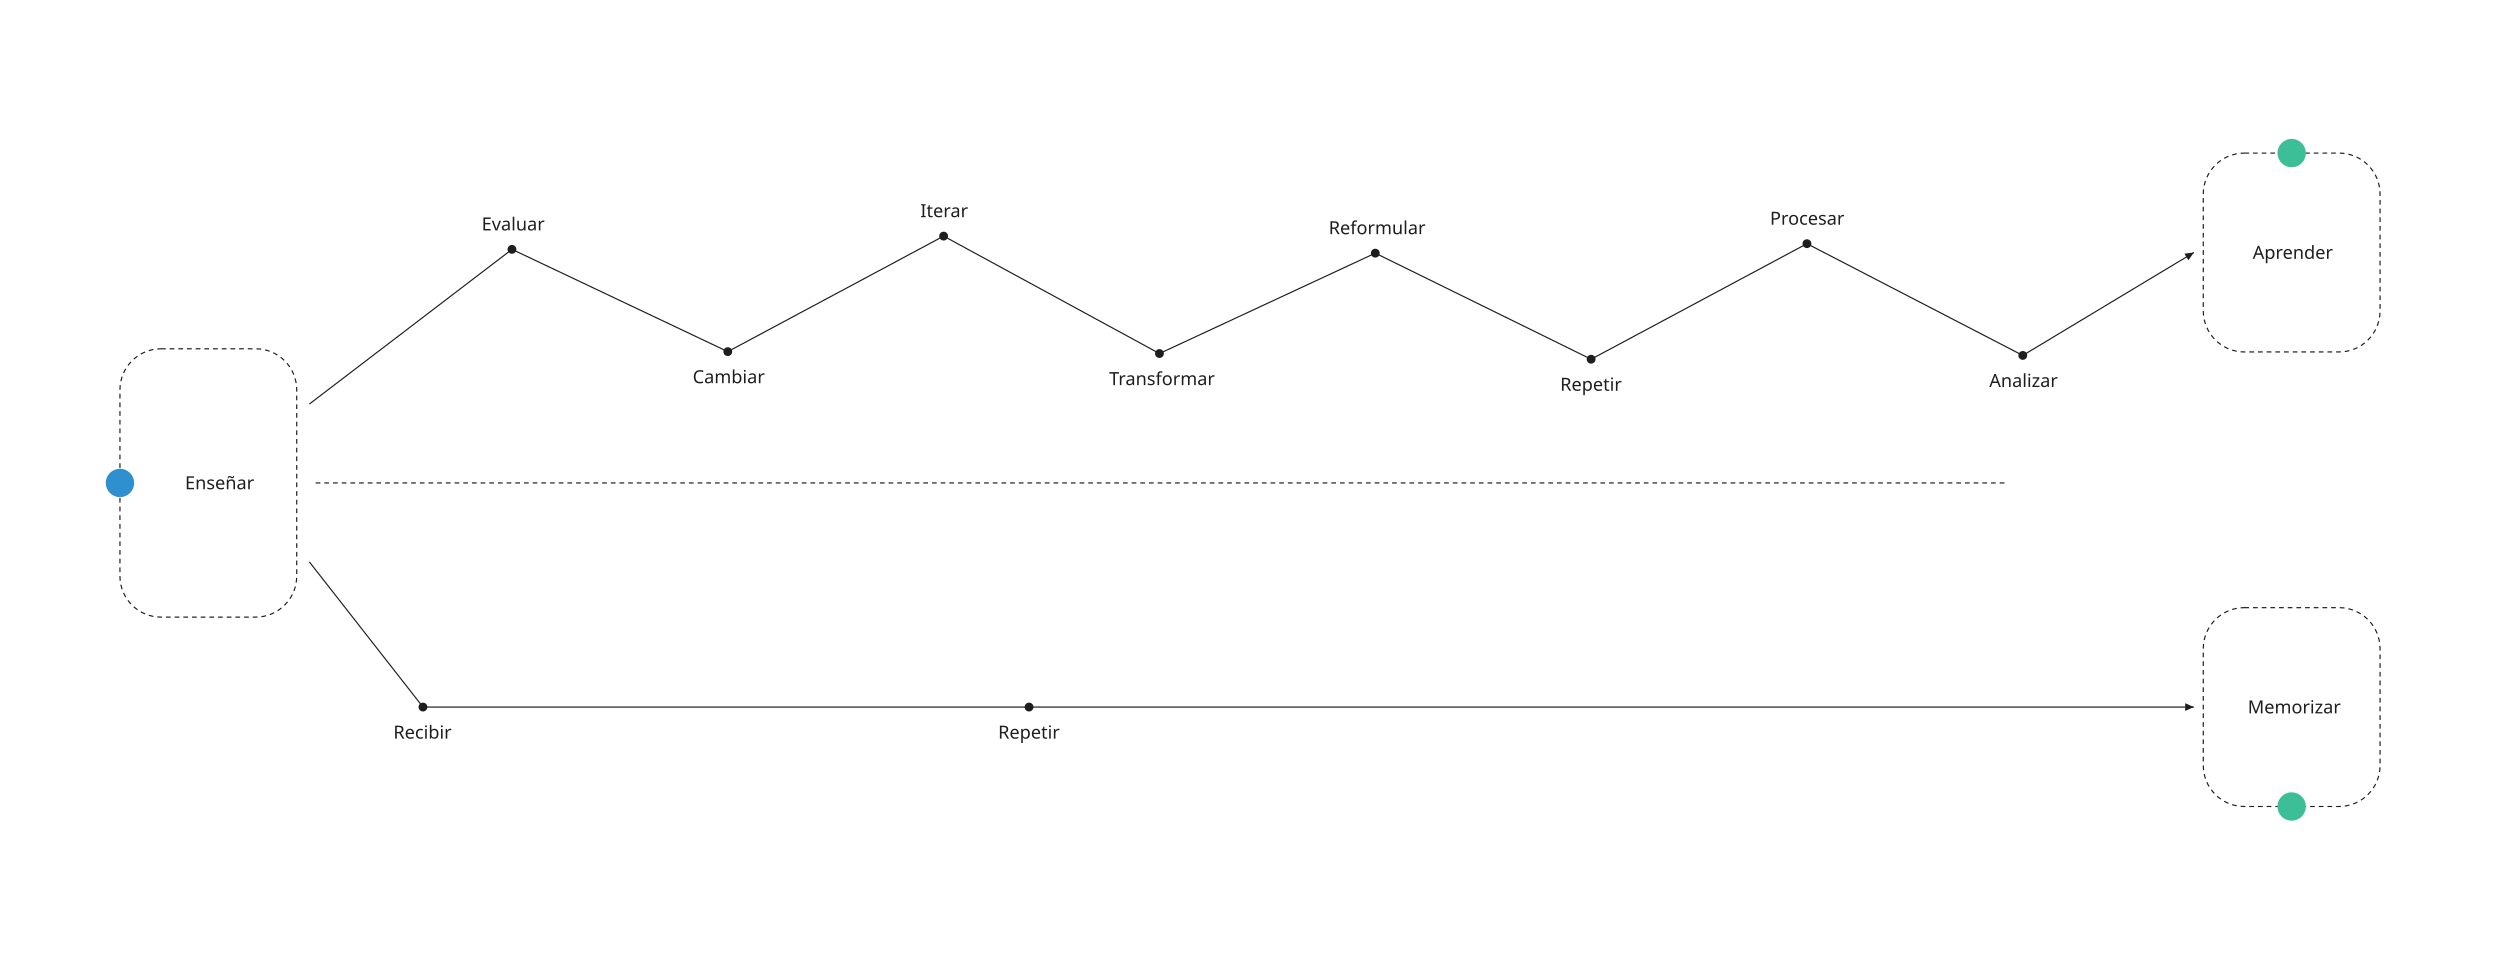
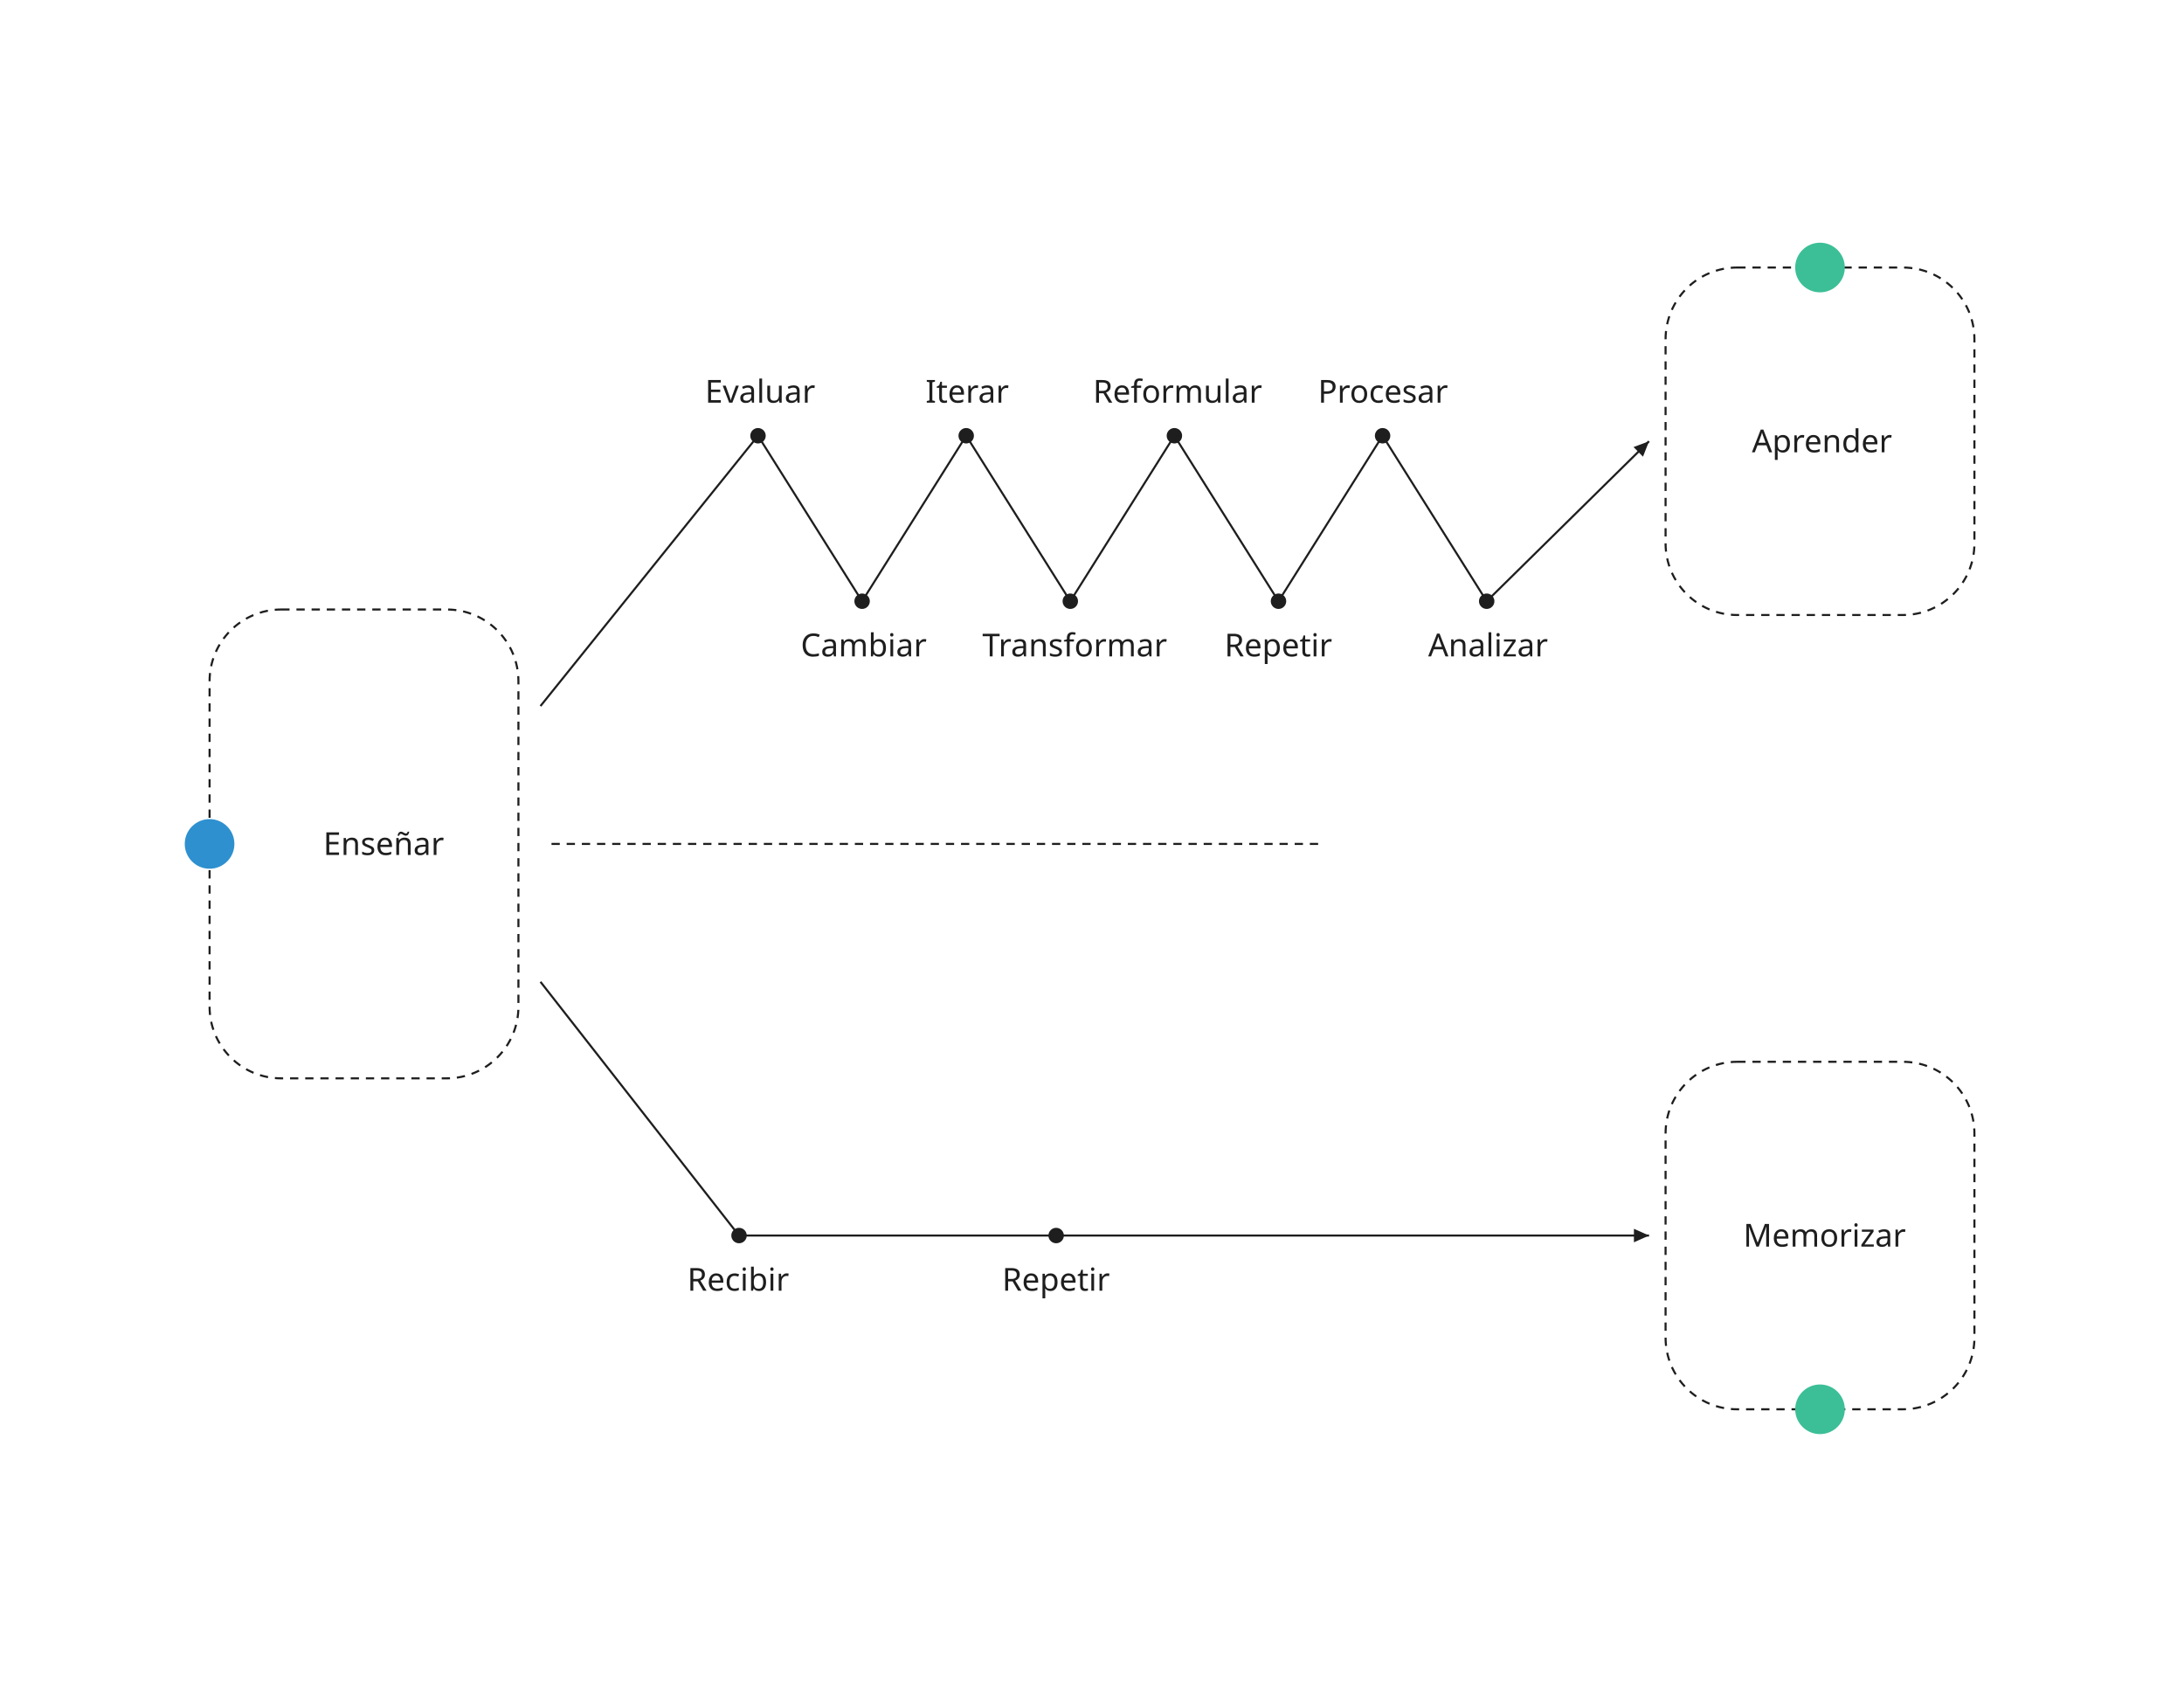
- <svg xmlns="http://www.w3.org/2000/svg" width="1584" height="612" viewBox="0 0 1584 612">
+ <svg xmlns="http://www.w3.org/2000/svg" width="792" height="612" viewBox="0 0 792 612">
  <g id="origen">
    <rect x="76" y="221" width="112" height="170" rx="26" ry="26" fill="none" stroke="#1E1E1E" stroke-width="0.75" stroke-dasharray="3 2.5" />
    <circle cx="76" cy="306" r="9" fill="#2E90CF" />
    <text x="117.24" y="310" font-family="NeutrifStudio-SemiBold" font-size="11.5" fill="#1E1E1E">Enseñar</text>
  </g>
  <g id="trayectoria-arriba">
-     <path d="M196,256 L324.38,158 Q324.38,158 324.38,158 L461.13,222.8 Q461.13,222.8 461.13,222.8 L597.88,149.6 Q597.88,149.6 597.88,149.6 L734.63,224 Q734.63,224 734.63,224 L871.38,160.4 Q871.38,160.4 871.38,160.4 L1008.13,227.6 Q1008.13,227.6 1008.13,227.6 L1144.88,154.4 Q1144.88,154.4 1144.88,154.4 L1281.63,225.2 Q1281.63,225.2 1281.63,225.2 L1390,160" fill="none" stroke="#1E1E1E" stroke-width="0.75" />
-     <path d="M1390,160 L1386.57,164.92 L1384.04,160.73 Z" fill="#1E1E1E" />
-     <circle cx="324.38" cy="158" r="2.8" fill="#1E1E1E" />
-     <text x="305.19" y="146" font-family="NeutrifStudio-SemiBold" font-size="11.5" fill="#1E1E1E">Evaluar</text>
-     <circle cx="461.13" cy="222.8" r="2.8" fill="#1E1E1E" />
-     <text x="438.87" y="242.8" font-family="NeutrifStudio-SemiBold" font-size="11.5" fill="#1E1E1E">Cambiar</text>
-     <circle cx="597.88" cy="149.6" r="2.8" fill="#1E1E1E" />
-     <text x="583.13" y="137.6" font-family="NeutrifStudio-SemiBold" font-size="11.5" fill="#1E1E1E">Iterar</text>
-     <circle cx="734.63" cy="224" r="2.8" fill="#1E1E1E" />
-     <text x="702.74" y="244" font-family="NeutrifStudio-SemiBold" font-size="11.5" fill="#1E1E1E">Transformar</text>
-     <circle cx="871.38" cy="160.4" r="2.8" fill="#1E1E1E" />
-     <text x="841.88" y="148.4" font-family="NeutrifStudio-SemiBold" font-size="11.5" fill="#1E1E1E">Reformular</text>
-     <circle cx="1008.13" cy="227.6" r="2.8" fill="#1E1E1E" />
-     <text x="988.54" y="247.6" font-family="NeutrifStudio-SemiBold" font-size="11.5" fill="#1E1E1E">Repetir</text>
-     <circle cx="1144.88" cy="154.4" r="2.8" fill="#1E1E1E" />
-     <text x="1121.47" y="142.4" font-family="NeutrifStudio-SemiBold" font-size="11.5" fill="#1E1E1E">Procesar</text>
-     <circle cx="1281.63" cy="225.2" r="2.8" fill="#1E1E1E" />
-     <text x="1260.41" y="245.2" font-family="NeutrifStudio-SemiBold" font-size="11.5" fill="#1E1E1E">Analizar</text>
+     <path d="M196,256 L274.88,158 Q274.88,158 274.88,158 L312.63,218 Q312.63,218 312.63,218 L350.38,158 Q350.38,158 350.38,158 L388.13,218 Q388.13,218 388.13,218 L425.88,158 Q425.88,158 425.88,158 L463.63,218 Q463.63,218 463.63,218 L501.38,158 Q501.38,158 501.38,158 L539.13,218 Q539.13,218 539.13,218 L598,160" fill="none" stroke="#1E1E1E" stroke-width="0.75" />
+     <path d="M598,160 L595.81,165.59 L592.38,162.1 Z" fill="#1E1E1E" />
+     <circle cx="274.88" cy="158" r="2.8" fill="#1E1E1E" />
+     <text x="255.69" y="146" font-family="NeutrifStudio-SemiBold" font-size="11.5" fill="#1E1E1E">Evaluar</text>
+     <circle cx="312.63" cy="218" r="2.8" fill="#1E1E1E" />
+     <text x="290.37" y="238" font-family="NeutrifStudio-SemiBold" font-size="11.5" fill="#1E1E1E">Cambiar</text>
+     <circle cx="350.38" cy="158" r="2.8" fill="#1E1E1E" />
+     <text x="335.63" y="146" font-family="NeutrifStudio-SemiBold" font-size="11.5" fill="#1E1E1E">Iterar</text>
+     <circle cx="388.13" cy="218" r="2.8" fill="#1E1E1E" />
+     <text x="356.24" y="238" font-family="NeutrifStudio-SemiBold" font-size="11.5" fill="#1E1E1E">Transformar</text>
+     <circle cx="425.88" cy="158" r="2.8" fill="#1E1E1E" />
+     <text x="396.38" y="146" font-family="NeutrifStudio-SemiBold" font-size="11.5" fill="#1E1E1E">Reformular</text>
+     <circle cx="463.63" cy="218" r="2.8" fill="#1E1E1E" />
+     <text x="444.04" y="238" font-family="NeutrifStudio-SemiBold" font-size="11.5" fill="#1E1E1E">Repetir</text>
+     <circle cx="501.38" cy="158" r="2.8" fill="#1E1E1E" />
+     <text x="477.97" y="146" font-family="NeutrifStudio-SemiBold" font-size="11.5" fill="#1E1E1E">Procesar</text>
+     <circle cx="539.13" cy="218" r="2.8" fill="#1E1E1E" />
+     <text x="517.91" y="238" font-family="NeutrifStudio-SemiBold" font-size="11.5" fill="#1E1E1E">Analizar</text>
  </g>
  <g id="destino-arriba">
-     <rect x="1396" y="97" width="112" height="126" rx="26" ry="26" fill="none" stroke="#1E1E1E" stroke-width="0.75" stroke-dasharray="3 2.5" />
-     <circle cx="1452" cy="97" r="9" fill="#3CBF96" />
-     <text x="1427.31" y="164" font-family="NeutrifStudio-SemiBold" font-size="11.5" fill="#1E1E1E">Aprender</text>
+     <rect x="604" y="97" width="112" height="126" rx="26" ry="26" fill="none" stroke="#1E1E1E" stroke-width="0.75" stroke-dasharray="3 2.5" />
+     <circle cx="660" cy="97" r="9" fill="#3CBF96" />
+     <text x="635.31" y="164" font-family="NeutrifStudio-SemiBold" font-size="11.5" fill="#1E1E1E">Aprender</text>
  </g>
  <g id="trayectoria-abajo">
    <line x1="196" y1="356" x2="268" y2="448" fill="none" stroke="#1E1E1E" stroke-width="0.75" />
-     <line x1="268" y1="448" x2="1390" y2="448" fill="none" stroke="#1E1E1E" stroke-width="0.75" />
-     <path d="M1390,448 L1384.52,450.45 L1384.52,445.55 Z" fill="#1E1E1E" />
+     <line x1="268" y1="448" x2="598" y2="448" fill="none" stroke="#1E1E1E" stroke-width="0.75" />
+     <path d="M598,448 L592.52,450.45 L592.52,445.55 Z" fill="#1E1E1E" />
    <circle cx="268" cy="448" r="2.8" fill="#1E1E1E" />
    <text x="249.25" y="468" font-family="NeutrifStudio-SemiBold" font-size="11.5" fill="#1E1E1E">Recibir</text>
-     <circle cx="652" cy="448" r="2.8" fill="#1E1E1E" />
-     <text x="632.42" y="468" font-family="NeutrifStudio-SemiBold" font-size="11.5" fill="#1E1E1E">Repetir</text>
+     <circle cx="383" cy="448" r="2.8" fill="#1E1E1E" />
+     <text x="363.42" y="468" font-family="NeutrifStudio-SemiBold" font-size="11.5" fill="#1E1E1E">Repetir</text>
  </g>
  <g id="destino-abajo">
-     <rect x="1396" y="385" width="112" height="126" rx="26" ry="26" fill="none" stroke="#1E1E1E" stroke-width="0.75" stroke-dasharray="3 2.5" />
-     <circle cx="1452" cy="511" r="9" fill="#3CBF96" />
-     <text x="1424.2" y="452" font-family="NeutrifStudio-SemiBold" font-size="11.5" fill="#1E1E1E">Memorizar</text>
+     <rect x="604" y="385" width="112" height="126" rx="26" ry="26" fill="none" stroke="#1E1E1E" stroke-width="0.75" stroke-dasharray="3 2.5" />
+     <circle cx="660" cy="511" r="9" fill="#3CBF96" />
+     <text x="632.2" y="452" font-family="NeutrifStudio-SemiBold" font-size="11.5" fill="#1E1E1E">Memorizar</text>
  </g>
  <g id="separador">
-     <line x1="200" y1="306" x2="1270" y2="306" fill="none" stroke="#1E1E1E" stroke-width="0.75" stroke-dasharray="3 2.5" />
+     <line x1="200" y1="306" x2="478" y2="306" fill="none" stroke="#1E1E1E" stroke-width="0.75" stroke-dasharray="3 2.5" />
  </g>
</svg>
